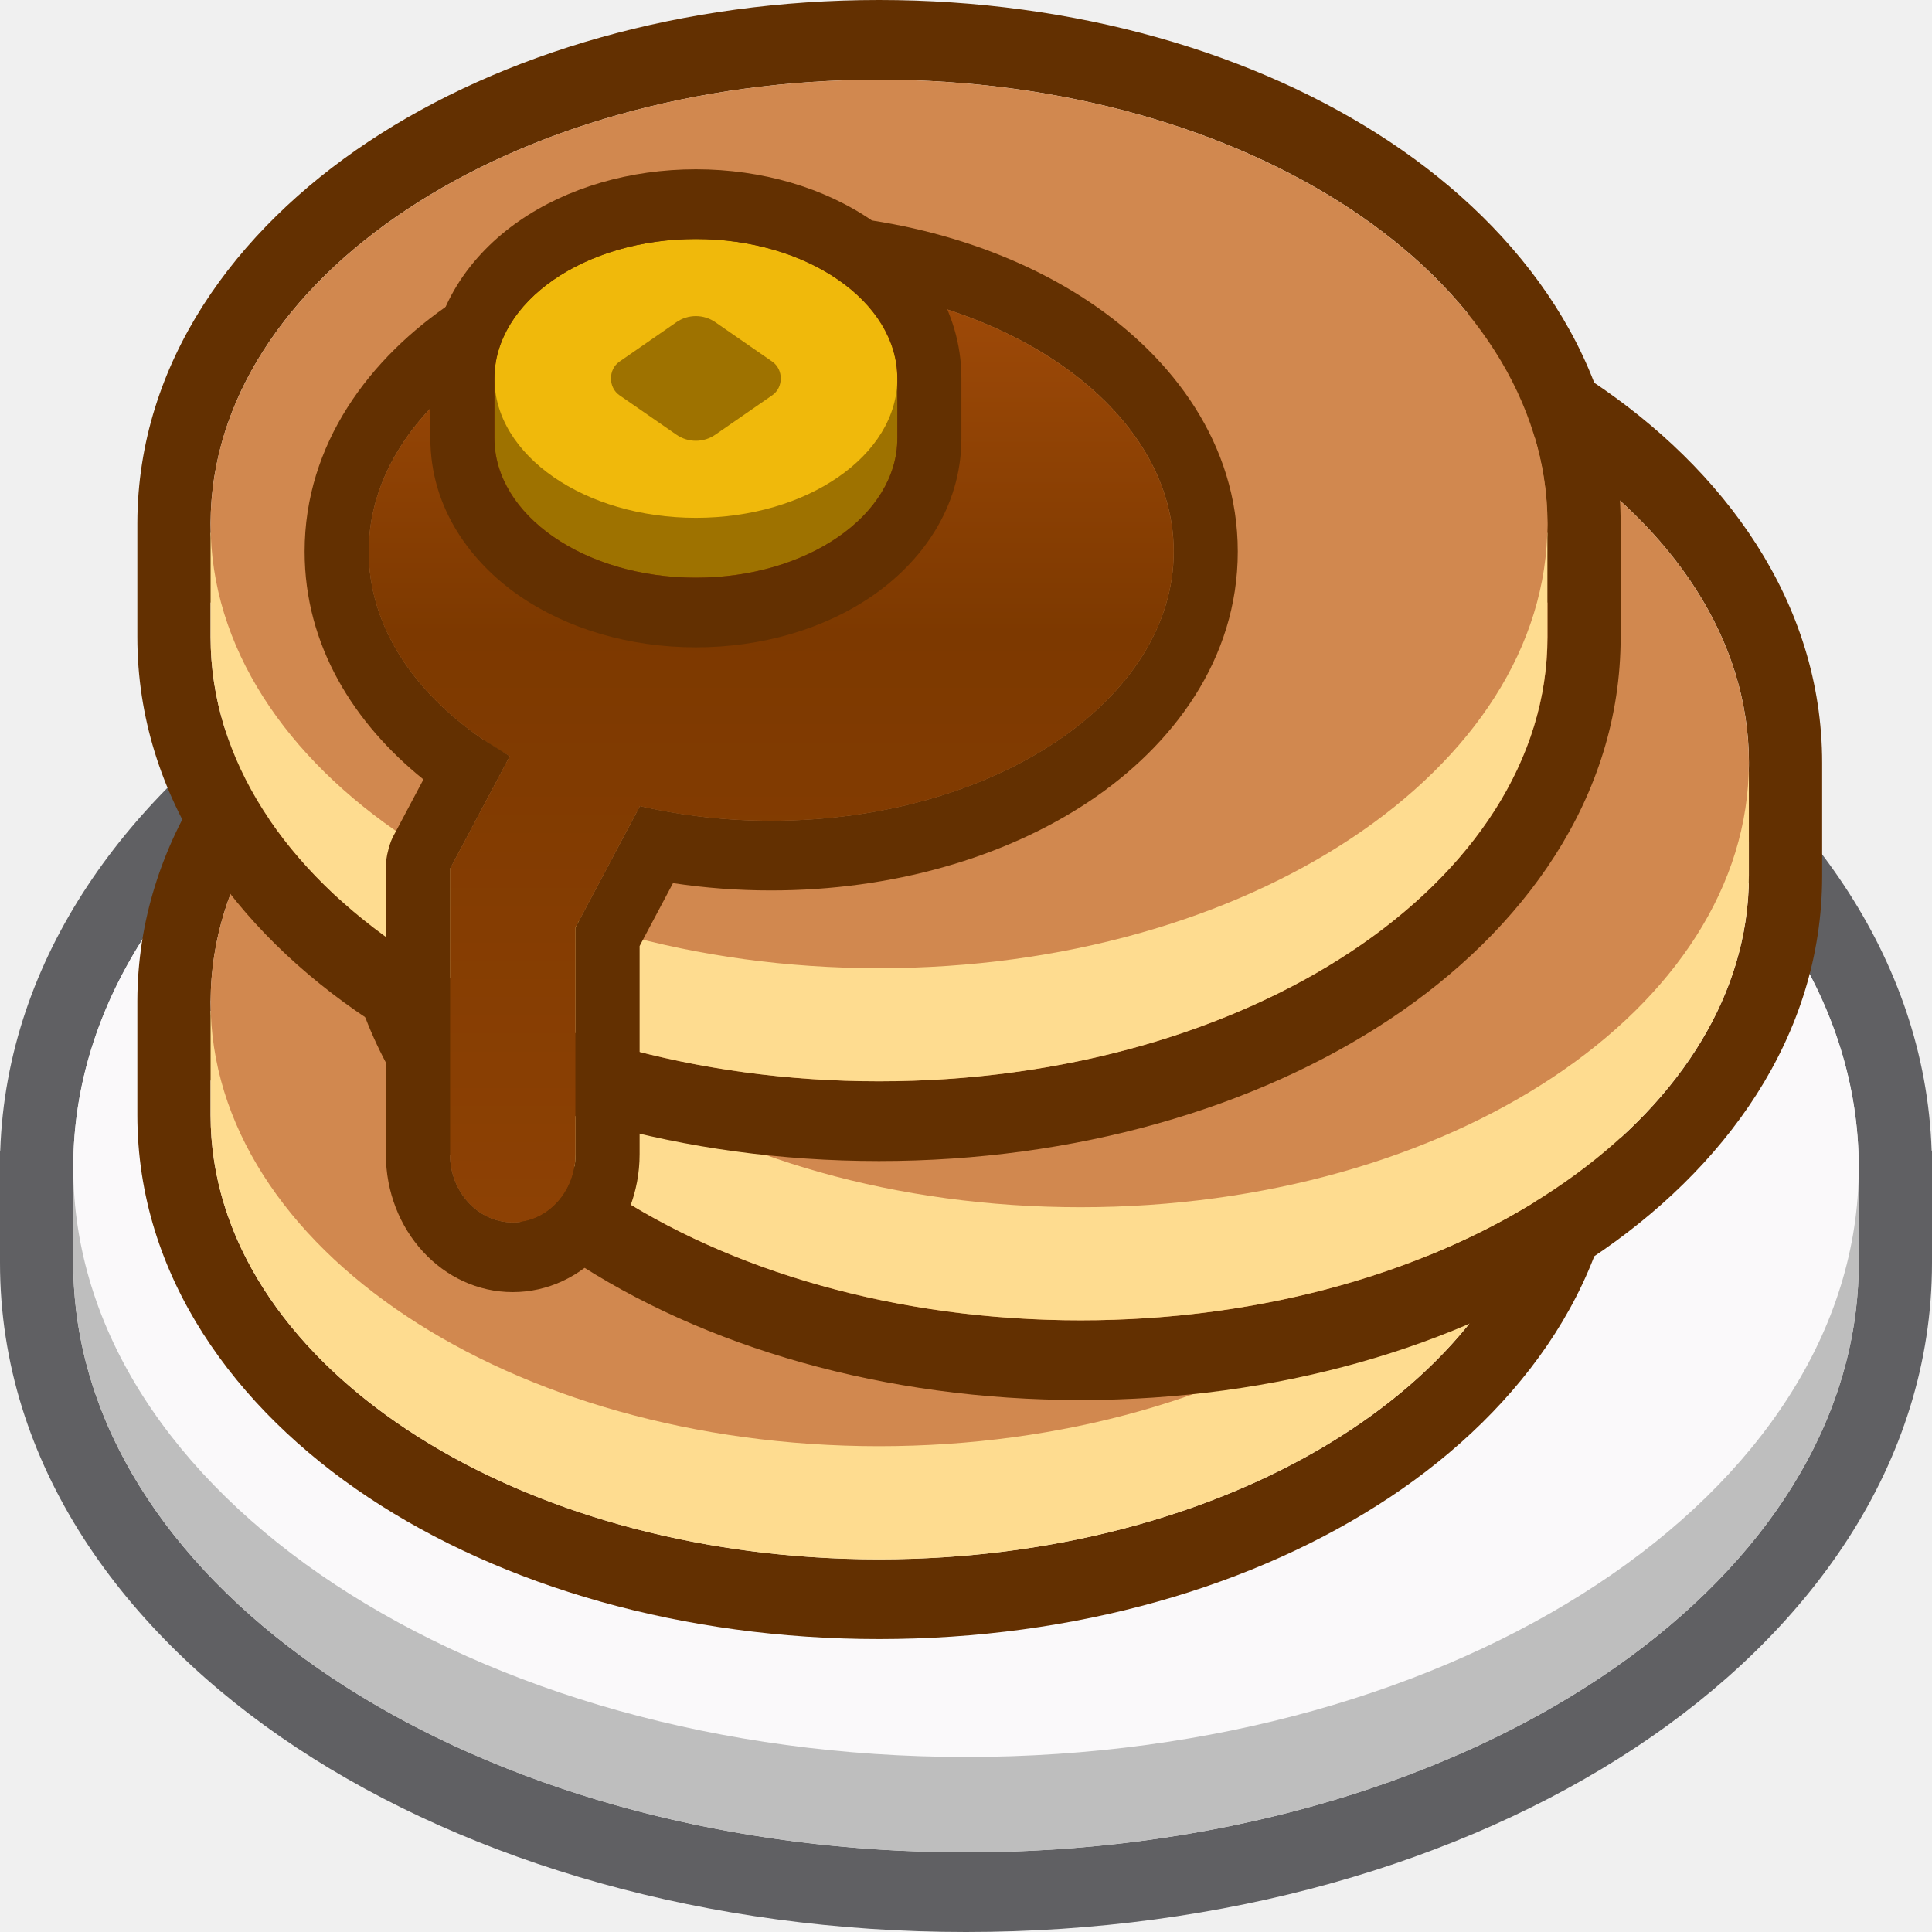
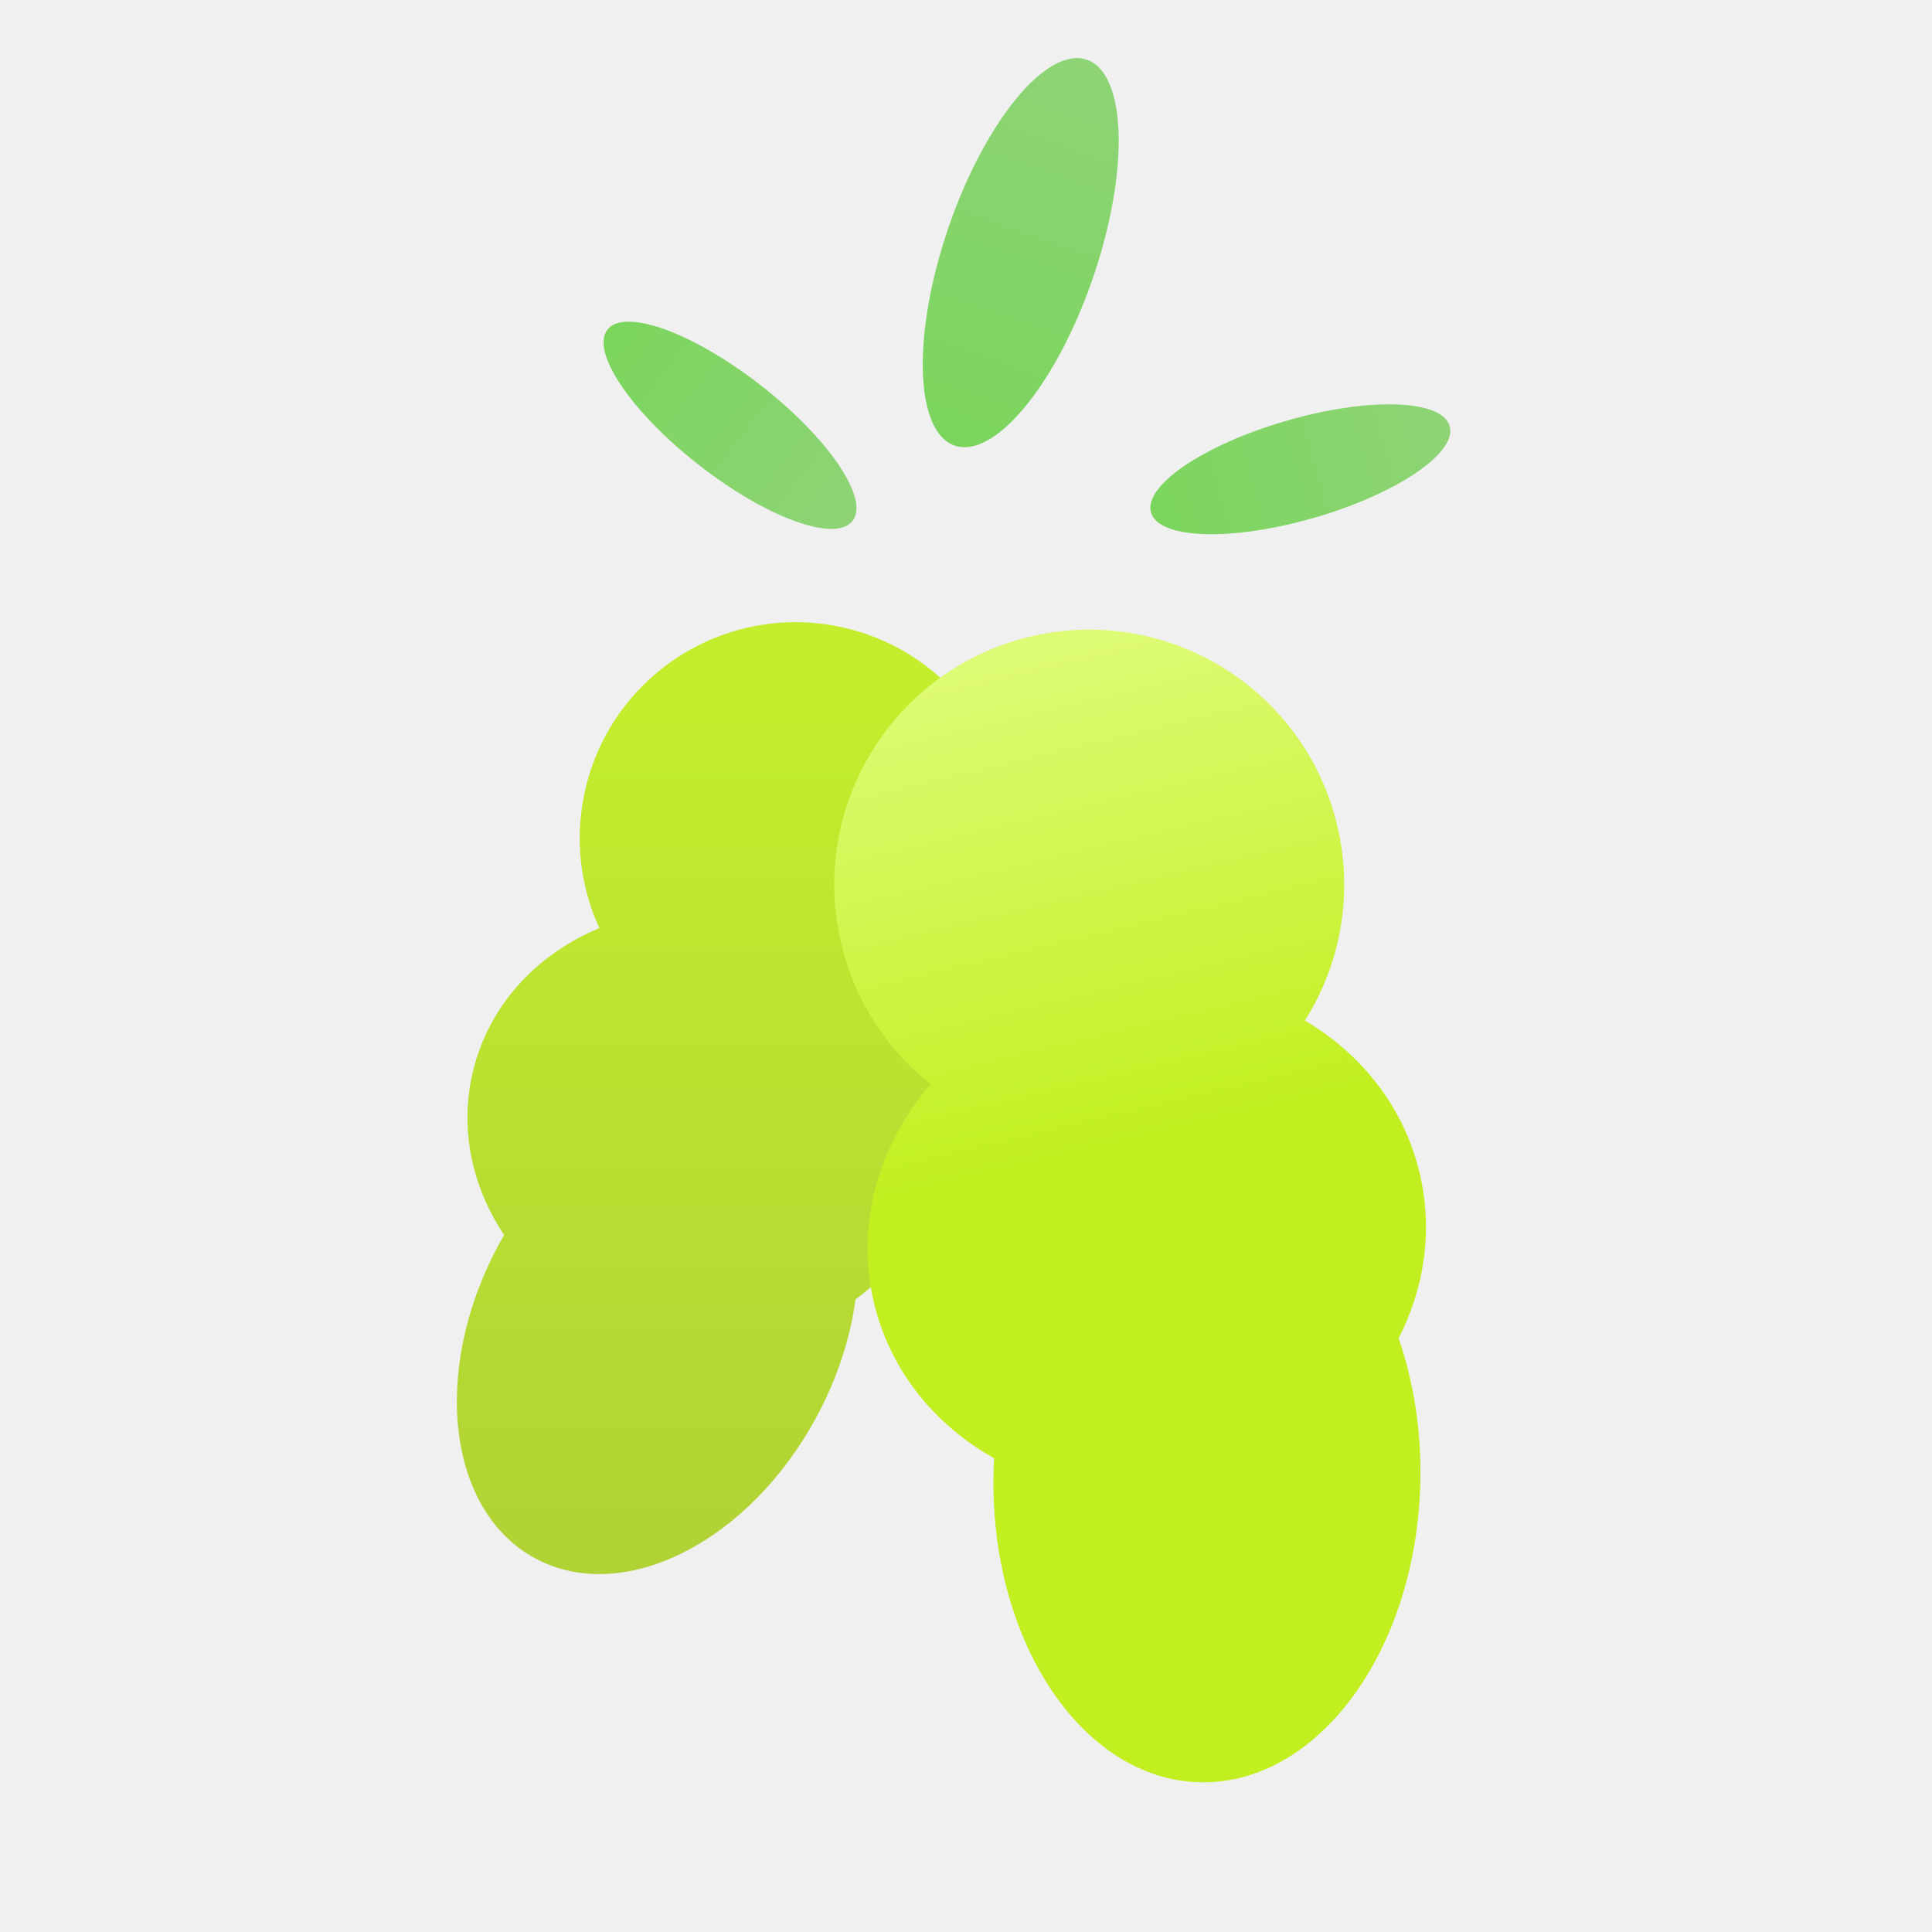
- <svg xmlns="http://www.w3.org/2000/svg" width="64" height="64" fill="none">
-   <style>.B{fill-rule:evenodd}.C{fill:#633001}.D{fill:#fedc90}.E{fill:#d1884f}</style>
-   <path fill="#606063" d="M2.438 38.115l-.012.556c0 .704.056 1.398.166 2.083h-.166v1.077a13.12 13.12 0 0 0 .093 1.562C3.725 53.45 16.463 61.36 32 61.36s28.275-7.912 29.48-17.967a13.11 13.11 0 0 0 .093-1.562v-1.077h-.166a13.13 13.13 0 0 0 .166-2.083 13.2 13.2 0 0 0-.012-.556C61.116 27.587 48.05 19.143 32 19.143S2.884 27.587 2.438 38.115zm-2.43 0c.22-6.424 4.233-11.82 9.82-15.51 5.79-3.824 13.635-6.103 22.17-6.103s16.38 2.28 22.17 6.103c5.586 3.69 9.6 9.085 9.82 15.51H64v3.716c0 6.67-4.082 12.27-9.83 16.065C48.38 61.72 40.536 64 32 64s-16.38-2.28-22.17-6.103C4.082 54.102 0 48.5 0 41.832v-3.716h.01z" class="B" />
-   <path fill="#bebebe" d="M61.574 41.832c0 10.786-13.24 19.53-29.574 19.53S2.427 52.618 2.427 41.832V38.74h59.147v3.092z" />
-   <path fill="#faf9fa" d="M61.574 38.672c0 10.786-13.24 19.53-29.574 19.53S2.427 49.458 2.427 38.672 15.667 19.143 32 19.143s29.574 8.743 29.574 19.53z" />
-   <path d="M6.977 33.155v.037a10.01 10.01 0 0 0 .345 2.602h-.345v1.144c0 .505.038 1.004.113 1.495 1.127 7.426 10.56 13.22 22.03 13.22s20.902-5.796 22.03-13.22a9.95 9.95 0 0 0 .113-1.495v-1.144h-.345a10.02 10.02 0 0 0 .345-2.53v-.073-.037c-.03-8.11-9.932-14.68-22.142-14.68s-22.112 6.57-22.142 14.68zm-2.427 0h0v3.783c0 5.33 3.24 9.73 7.646 12.66 4.447 2.956 10.436 4.698 16.922 4.698s12.475-1.742 16.922-4.698c4.405-2.928 7.646-7.327 7.646-12.66v-3.746c0-5.33-3.24-9.73-7.646-12.658-4.447-2.956-10.436-4.698-16.922-4.698s-12.475 1.742-16.922 4.698c-4.395 2.92-7.632 7.307-7.646 12.622z" class="B C" />
-   <path d="M51.26 36.938c0 8.128-9.913 14.717-22.142 14.717S6.976 45.066 6.976 36.938v-3.453H51.26v3.453z" class="D" />
-   <path d="M51.26 33.19c0 8.128-9.913 14.717-22.142 14.717S6.976 41.32 6.976 33.19 16.9 18.474 29.118 18.474 51.26 25.063 51.26 33.19z" class="E" />
-   <path d="M13.65 25.237v.037a10.01 10.01 0 0 0 .345 2.602h-.345v1.144c0 .505.038 1.004.113 1.495 1.127 7.426 10.56 13.222 22.03 13.222s20.902-5.796 22.03-13.222a9.96 9.96 0 0 0 .113-1.495v-1.144h-.345c.22-.822.34-1.667.345-2.53v-.073-.037c-.03-8.11-9.932-14.68-22.142-14.68s-22.112 6.57-22.142 14.68zm-2.426 0h0v3.783c0 5.33 3.24 9.73 7.647 12.66 4.447 2.956 10.436 4.698 16.922 4.698s12.475-1.742 16.922-4.698c4.405-2.928 7.646-7.327 7.646-12.66v-3.746c0-5.33-3.24-9.73-7.646-12.66-4.447-2.956-10.436-4.698-16.922-4.698S23.316 9.66 18.87 12.615c-4.395 2.92-7.632 7.307-7.646 12.622z" class="B C" />
-   <path d="M57.933 29.02c0 8.128-9.913 14.717-22.142 14.717S13.65 37.148 13.65 29.02v-3.453h44.284v3.453z" class="D" />
-   <path d="M57.933 25.274c0 8.128-9.913 14.717-22.142 14.717S13.65 33.402 13.65 25.274s9.913-14.717 22.142-14.717 22.142 6.59 22.142 14.717z" class="E" />
-   <path d="M6.977 17.32v.037a10.01 10.01 0 0 0 .345 2.602h-.345v1.144c0 .505.038 1.004.113 1.495 1.127 7.426 10.56 13.22 22.03 13.22s20.902-5.796 22.03-13.22a9.95 9.95 0 0 0 .113-1.495V19.96h-.345a10.02 10.02 0 0 0 .345-2.53v-.073-.037C51.23 9.208 41.33 2.64 29.12 2.64S7.006 9.208 6.977 17.32zm-2.427 0h0v3.783c0 5.33 3.24 9.73 7.646 12.66 4.447 2.956 10.436 4.698 16.922 4.698s12.475-1.742 16.922-4.698c4.405-2.928 7.646-7.327 7.646-12.66v-3.746c0-5.33-3.24-9.73-7.646-12.66C41.594 1.742 35.605 0 29.12 0S16.643 1.742 12.197 4.698C7.802 7.62 4.565 12.005 4.55 17.32z" class="B C" />
-   <path d="M51.26 21.103c0 8.128-9.913 14.717-22.142 14.717S6.976 29.23 6.976 21.103V17.65H51.26v3.453z" class="D" />
-   <path d="M51.26 17.356c0 8.128-9.913 14.717-22.142 14.717S6.976 25.484 6.976 17.356 16.9 2.64 29.118 2.64 51.26 9.228 51.26 17.356z" class="E" />
-   <g class="B">
-     <path fill="url(#A)" d="M12.214 18.272c0 2.714 1.813 5.144 4.673 6.78l-1.982 3.733v9.448c0 1.25.93 2.262 2.08 2.262s2.08-1.013 2.08-2.262V30.72l2.132-4.016c1.363.314 2.827.485 4.35.485 7.364 0 13.333-3.992 13.333-8.916S32.9 9.356 25.547 9.356s-13.333 3.992-13.333 8.916z" />
-     <path d="M16.887 25.05l-.91-.572c-2.33-1.605-3.762-3.794-3.762-6.207 0-4.924 5.97-8.916 13.333-8.916s13.333 3.992 13.333 8.916-5.97 8.916-13.333 8.916a19.39 19.39 0 0 1-4.35-.485l-2.132 4.016v7.514c0 1.25-.93 2.262-2.08 2.262s-2.08-1.013-2.08-2.262v-9.448l1.982-3.733zm-4.105 3.773v9.408c0 2.525 1.882 4.572 4.203 4.572s4.203-2.047 4.203-4.57v-6.895l1.106-2.083a21.73 21.73 0 0 0 3.253.242c4 0 7.74-1.082 10.54-2.953 2.764-1.848 4.916-4.708 4.916-8.272S38.85 11.85 36.087 10c-2.798-1.87-6.53-2.953-10.54-2.953S17.805 8.13 15.007 10c-2.764 1.848-4.916 4.708-4.916 8.27 0 3.128 1.647 5.704 3.936 7.55l-.945 1.78c-.1.164-.162.34-.213.53-.062.228-.1.462-.086.694z" class="C" />
+ <svg xmlns="http://www.w3.org/2000/svg" width="64" height="64" viewBox="0 0 64 64" fill="none">
+   <g clip-path="url(#clip0)">
+     <path fill-rule="evenodd" clip-rule="evenodd" d="M33.31 29.439C32.841 31.383 31.62 32.949 30.03 33.9C31.022 35.457 31.41 37.326 30.965 39.173C30.578 40.776 29.626 42.108 28.341 43.042C28.169 44.311 27.746 45.638 27.058 46.919C24.825 51.082 20.653 53.19 17.738 51.627C14.824 50.064 14.272 45.422 16.505 41.259C16.569 41.14 16.634 41.024 16.7 40.908C15.637 39.324 15.209 37.394 15.668 35.488C16.198 33.288 17.795 31.597 19.856 30.746C19.209 29.338 19.013 27.712 19.404 26.089C20.329 22.249 24.192 19.886 28.032 20.811C31.872 21.736 34.235 25.599 33.31 29.439Z" fill="url(#paint0_linear)" />
+     <path fill-rule="evenodd" clip-rule="evenodd" d="M43.227 33.806C44.394 31.954 44.844 29.653 44.299 27.355C43.223 22.817 38.671 20.01 34.133 21.087C29.595 22.163 26.788 26.715 27.864 31.253C28.319 33.171 29.395 34.779 30.827 35.916C29.111 37.914 28.332 40.547 28.949 43.147C29.483 45.4 30.964 47.204 32.931 48.306C32.922 48.462 32.916 48.62 32.912 48.779C32.784 54.356 35.844 58.95 39.749 59.04C43.653 59.13 46.922 54.682 47.05 49.105C47.09 47.388 46.827 45.764 46.331 44.336C47.185 42.665 47.477 40.754 47.027 38.86C46.51 36.677 45.103 34.915 43.227 33.806Z" fill="url(#paint1_linear)" />
+     <ellipse cx="33.813" cy="8.369" rx="2.534" ry="6.756" transform="rotate(18.8887 33.8135 8.36946)" fill="url(#paint2_linear)" />
+     <ellipse cx="43.076" cy="15.545" rx="1.671" ry="5.15" transform="rotate(73.8516 43.0757 15.5447)" fill="url(#paint3_linear)" />
+     <ellipse cx="24.183" cy="14.088" rx="1.671" ry="5.15" transform="rotate(127.97 24.1826 14.0879)" fill="url(#paint4_linear)" />
  </g>
-   <g fill="#9e7200">
-     <path d="M16.38 14.516c0 2.55 2.988 4.62 6.673 4.62s6.673-2.068 6.673-4.62-2.988-4.62-6.673-4.62-6.673 2.068-6.673 4.62z" />
-     <path d="M16.38 12.536h13.346v1.98H16.38v-1.98z" />
-   </g>
-   <path fill="#f0b90b" d="M16.38 12.536c0 2.55 2.988 4.618 6.673 4.618s6.673-2.068 6.673-4.618-2.988-4.62-6.673-4.62-6.673 2.068-6.673 4.62z" />
-   <path fill="#9e7200" d="M20.52 11.98l1.88-1.302a1.13 1.13 0 0 1 1.303 0l1.88 1.302c.375.26.375.854 0 1.113l-1.88 1.302a1.13 1.13 0 0 1-1.303 0l-1.88-1.302c-.375-.26-.375-.854 0-1.113z" />
-   <path d="M17.194 7.322c1.597-1.106 3.674-1.714 5.858-1.714s4.26.608 5.858 1.714c1.572 1.088 2.938 2.875 2.938 5.214v1.98c0 2.34-1.366 4.126-2.938 5.214-1.597 1.105-3.674 1.714-5.858 1.714s-4.26-.608-5.858-1.714c-1.572-1.088-2.938-2.875-2.938-5.214v-1.98c0-2.34 1.366-4.126 2.938-5.214zm5.858.596c-3.685 0-6.673 2.068-6.673 4.62v1.98c0 2.55 2.988 4.62 6.673 4.62s6.673-2.068 6.673-4.62v-1.98c0-2.55-2.988-4.62-6.673-4.62z" class="B C" />
  <defs>
-     <linearGradient id="A" x1="25.691" x2="25.691" y1="9.655" y2="40.261" gradientUnits="userSpaceOnUse">
-       <stop stop-color="#9f4a08" />
-       <stop offset=".37" stop-color="#7d3900" />
-       <stop offset="1" stop-color="#8d4104" />
+     <linearGradient id="paint0_linear" x1="24.322" y1="20.611" x2="24.322" y2="52.143" gradientUnits="userSpaceOnUse">
+       <stop offset="0.083" stop-color="#C3ED2D" />
+       <stop offset="1" stop-color="#B0D235" />
    </linearGradient>
+     <linearGradient id="paint1_linear" x1="34.133" y1="21.087" x2="38.031" y2="37.522" gradientUnits="userSpaceOnUse">
+       <stop offset="0.016" stop-color="#DEFB76" />
+       <stop offset="1" stop-color="#C2EF20" />
+     </linearGradient>
+     <linearGradient id="paint2_linear" x1="33.813" y1="1.613" x2="33.813" y2="15.126" gradientUnits="userSpaceOnUse">
+       <stop stop-color="#8ED476" />
+       <stop offset="1" stop-color="#7BD55D" />
+     </linearGradient>
+     <linearGradient id="paint3_linear" x1="43.076" y1="10.395" x2="43.076" y2="20.694" gradientUnits="userSpaceOnUse">
+       <stop stop-color="#8ED476" />
+       <stop offset="1" stop-color="#7BD55D" />
+     </linearGradient>
+     <linearGradient id="paint4_linear" x1="24.183" y1="8.938" x2="24.183" y2="19.238" gradientUnits="userSpaceOnUse">
+       <stop stop-color="#8ED476" />
+       <stop offset="1" stop-color="#7BD55D" />
+     </linearGradient>
+     <clipPath id="clip0">
+       <rect width="64" height="64" fill="white" />
+     </clipPath>
  </defs>
</svg>
